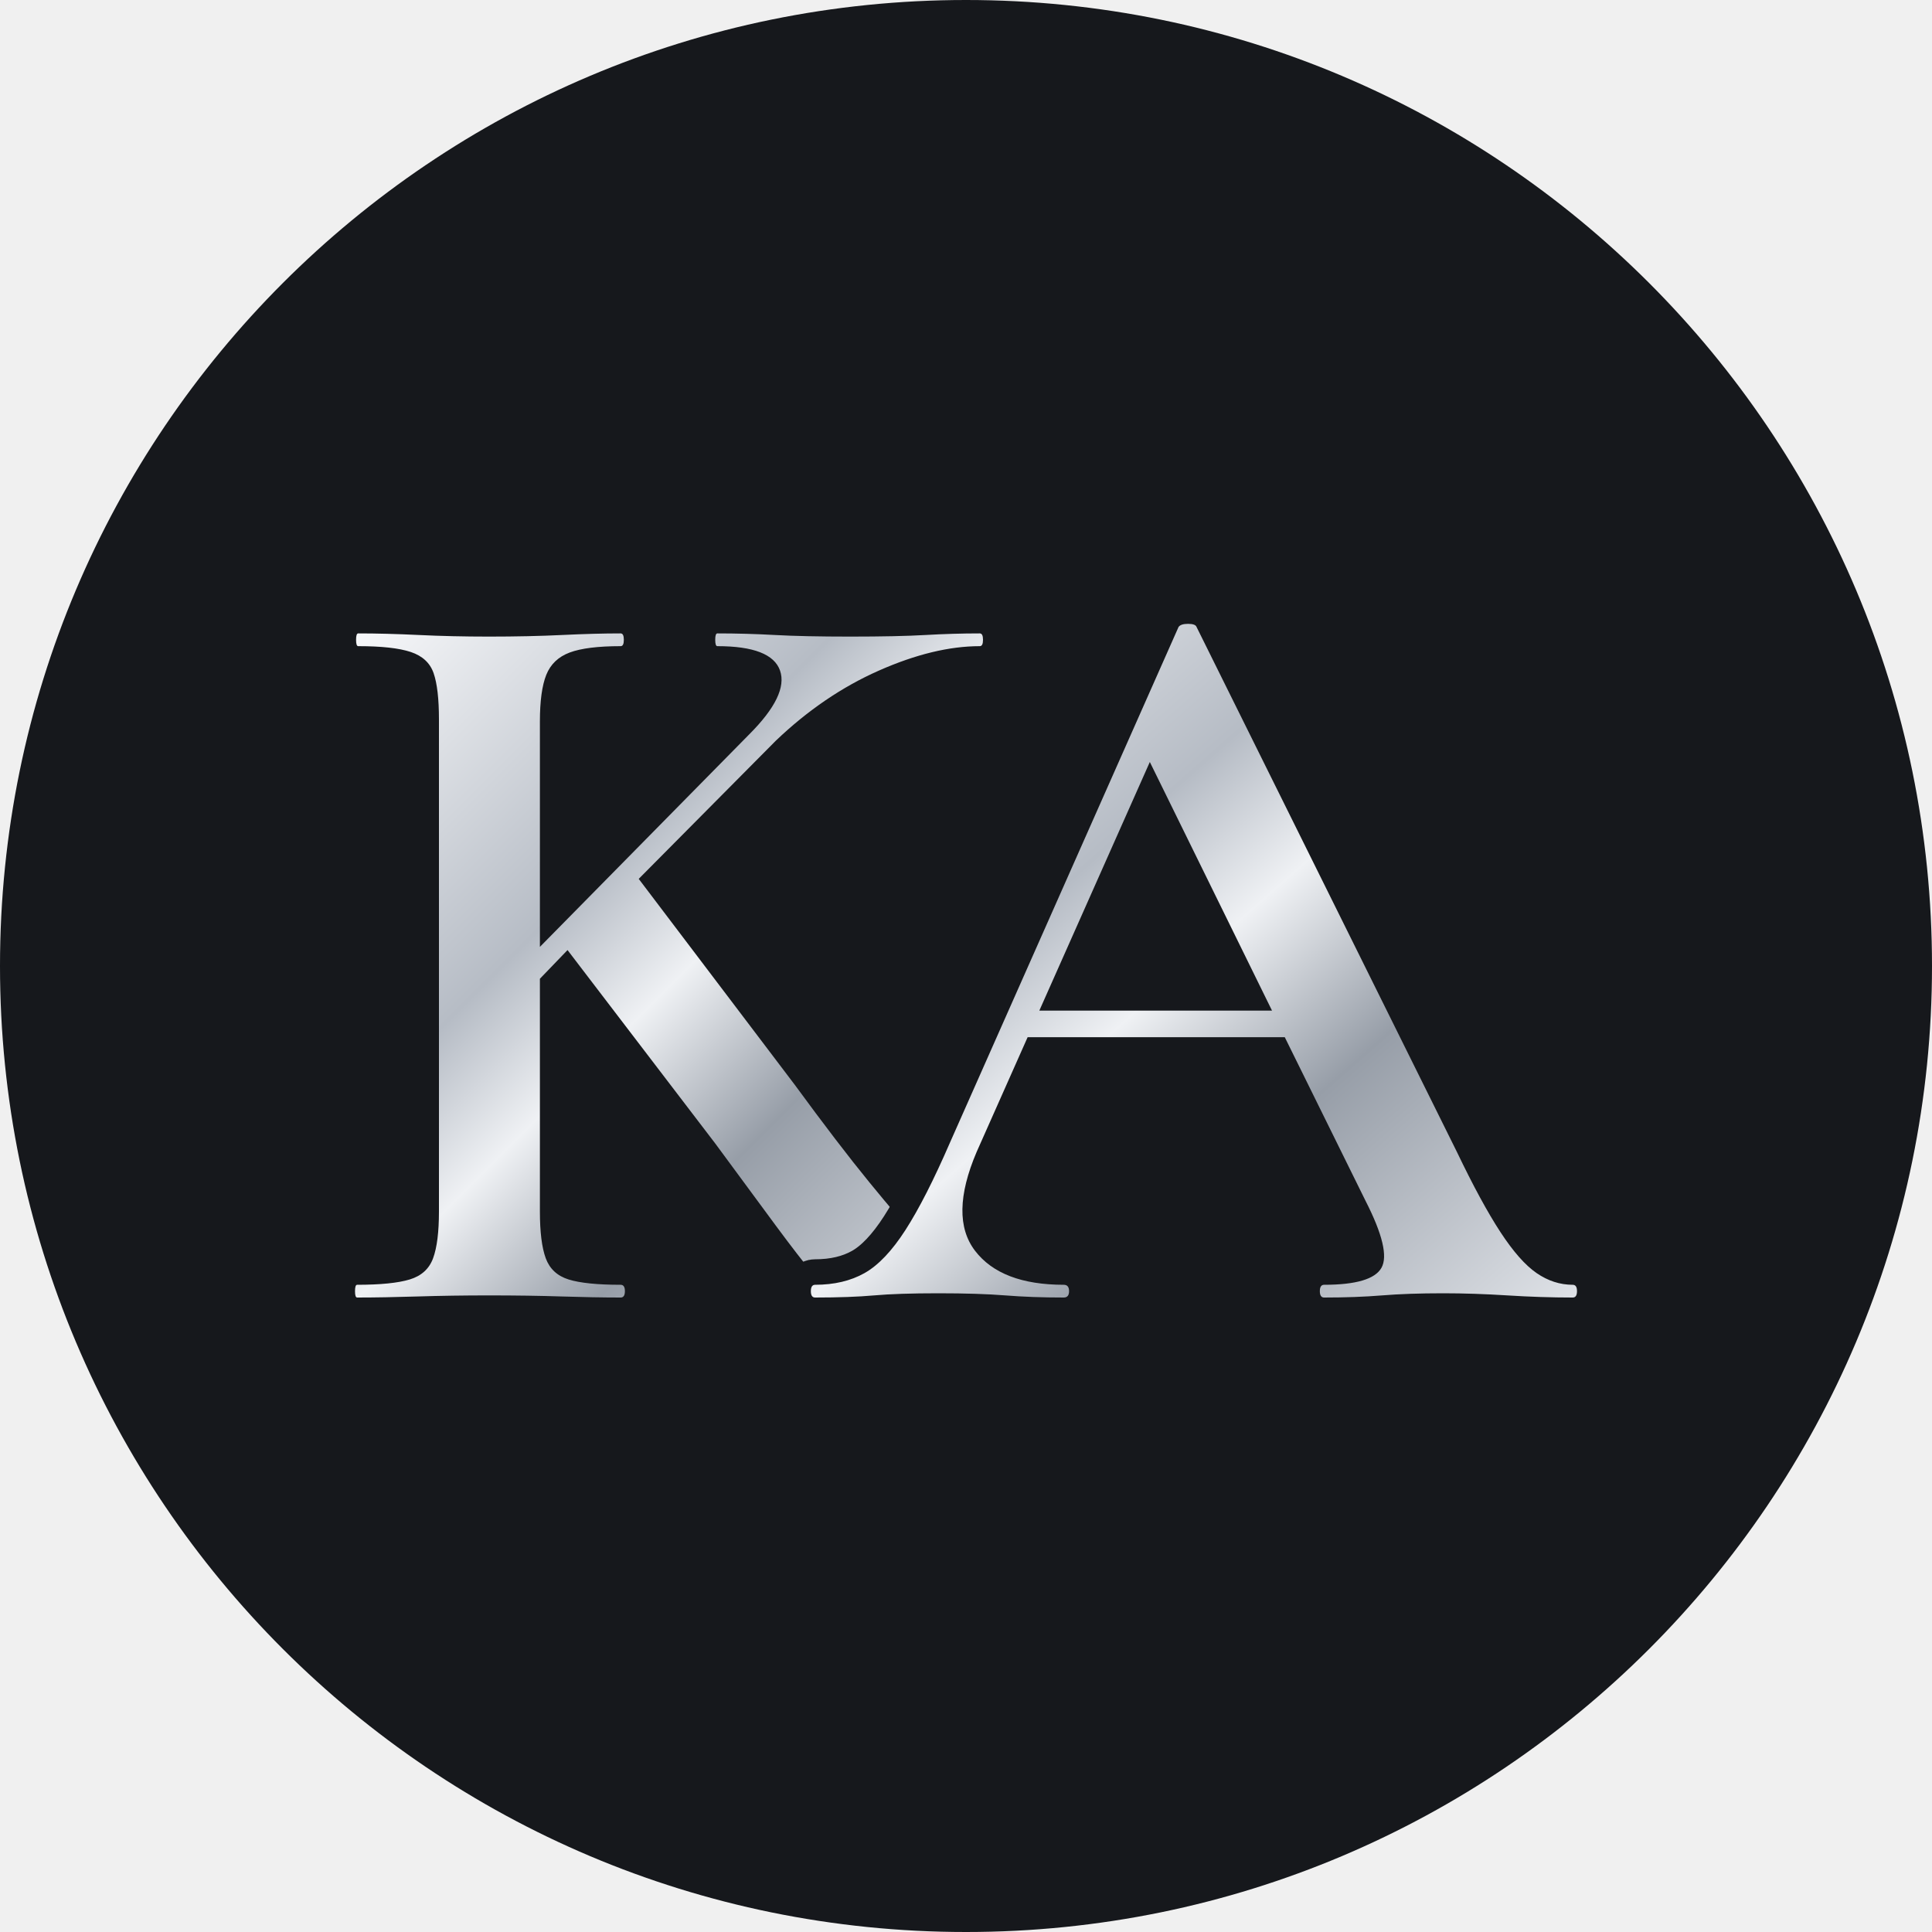
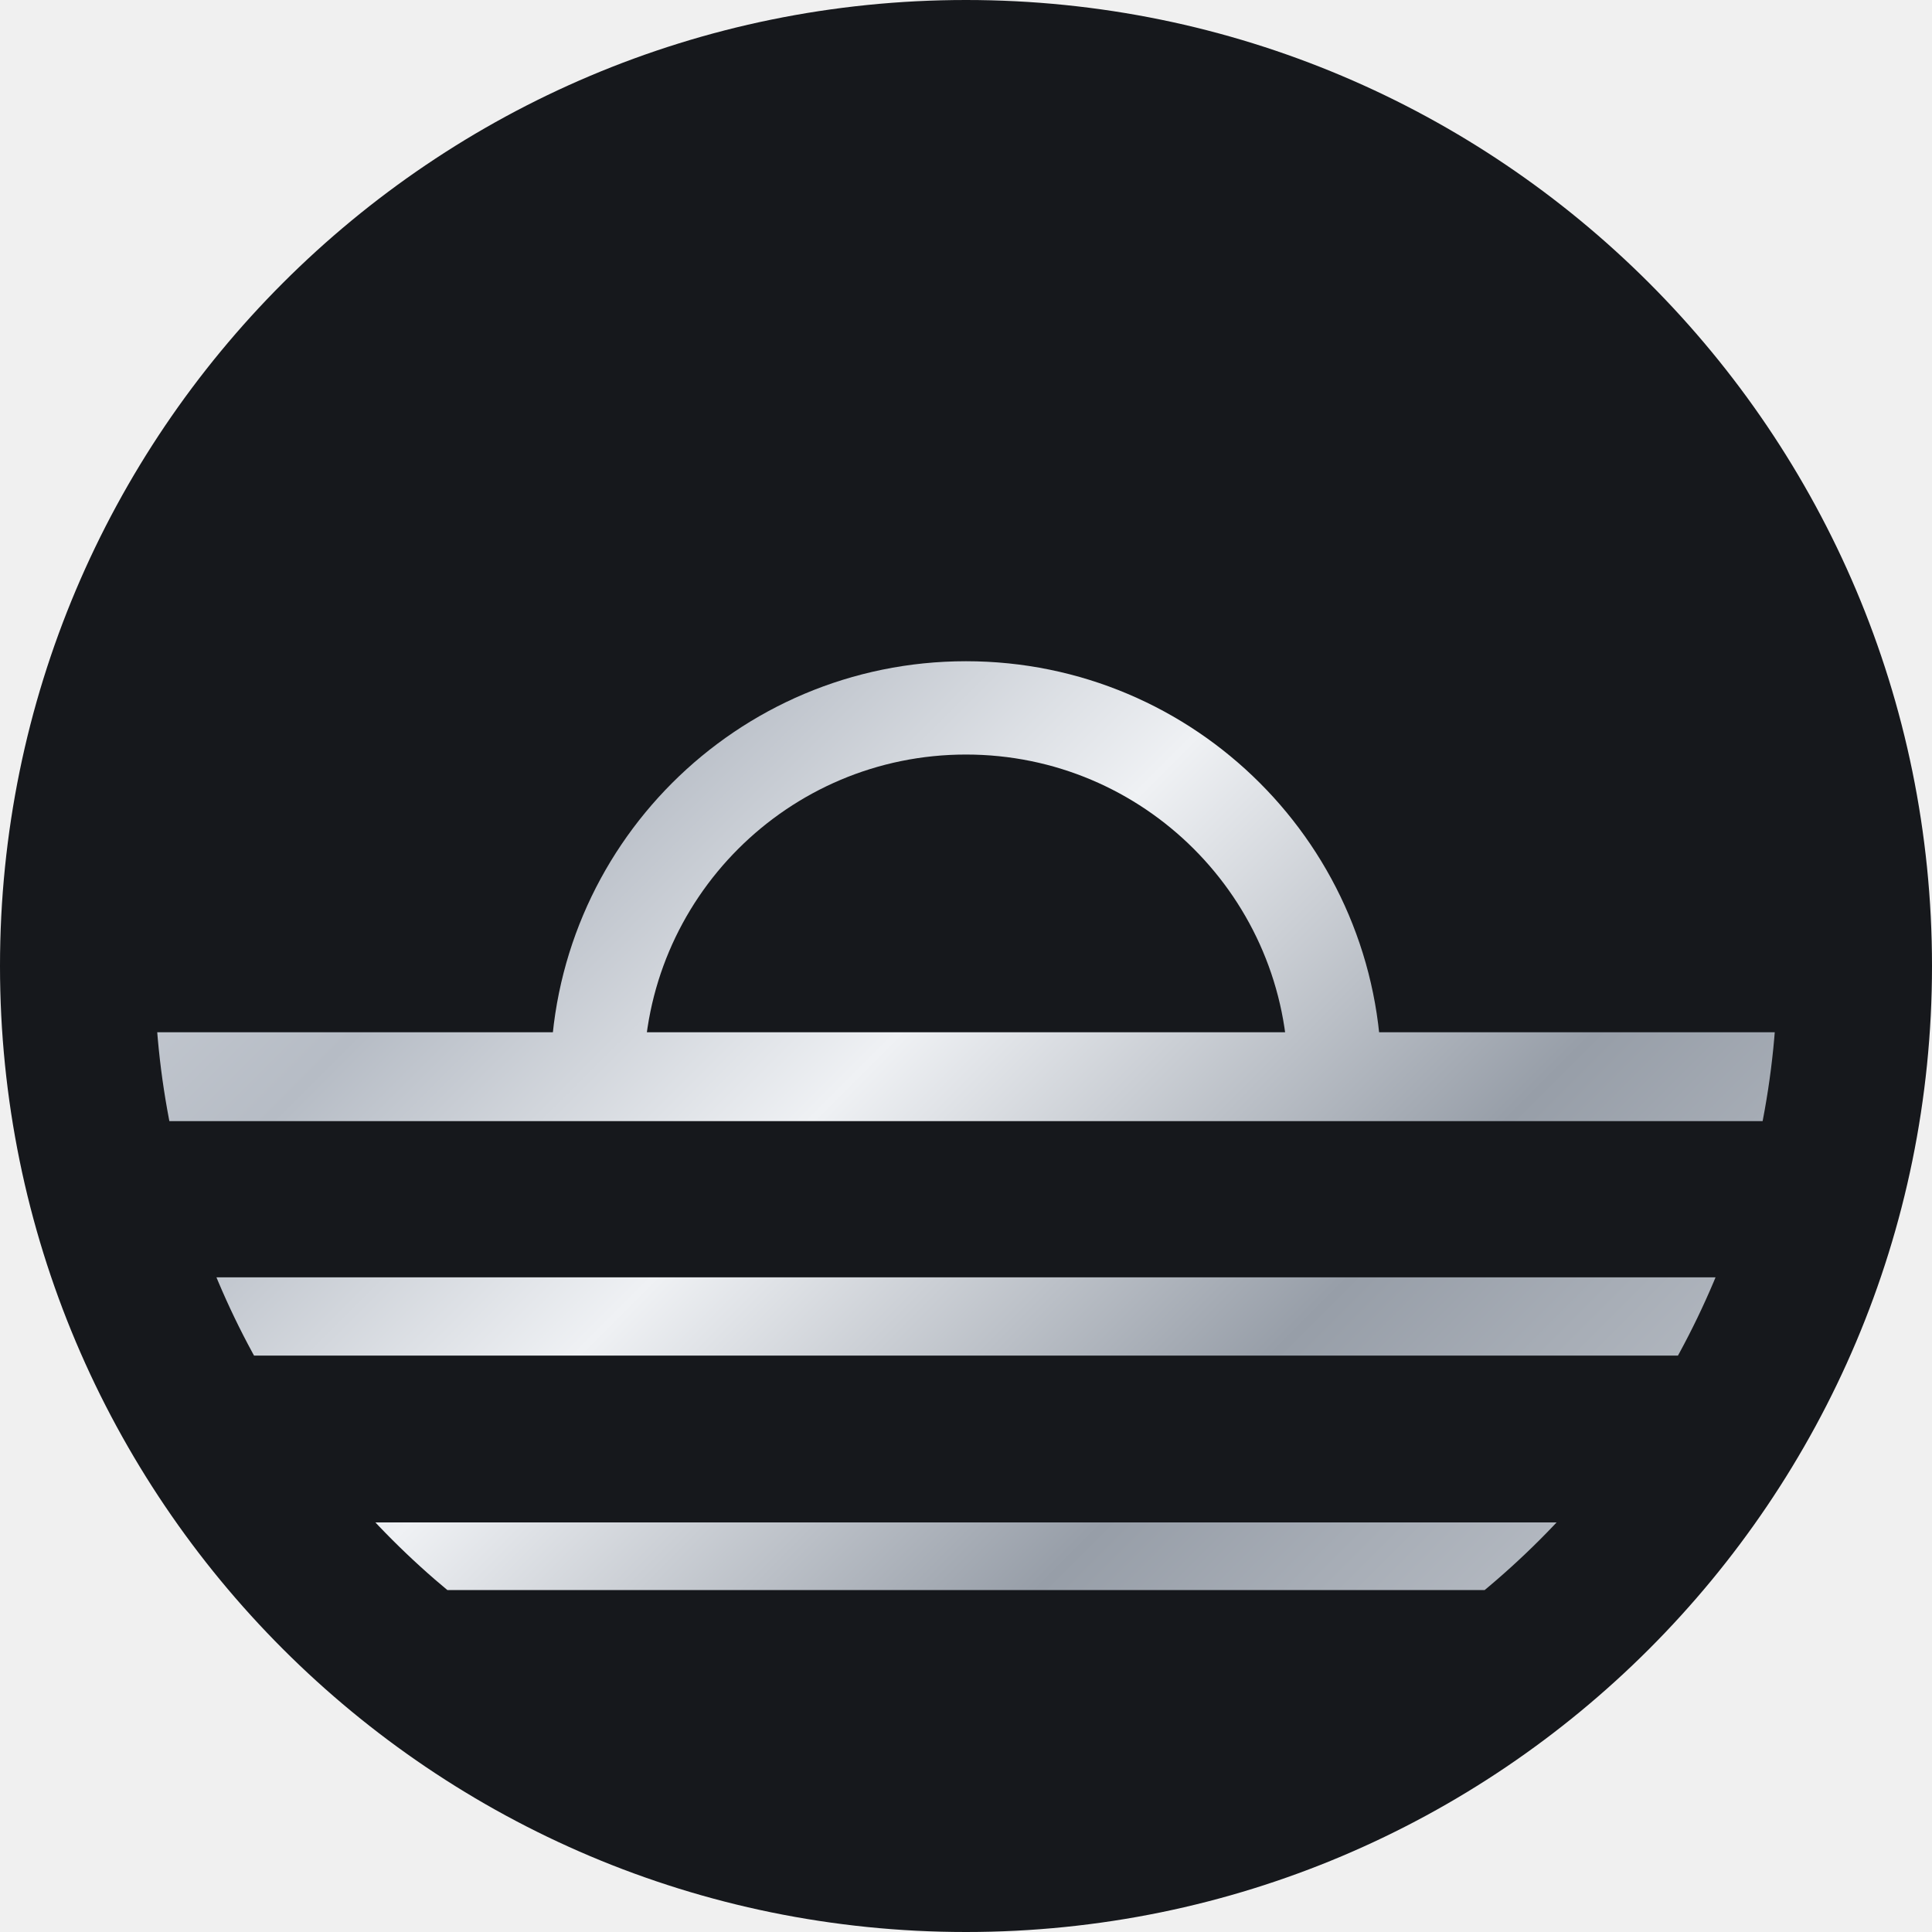
- <svg xmlns="http://www.w3.org/2000/svg" viewBox="0 0 100 100" width="100" height="100" role="img" aria-label="Karla Digital">
+ <svg xmlns="http://www.w3.org/2000/svg" viewBox="0 0 100 100" width="100" height="100" role="img" aria-label="Digital Terra">
  <defs>
-     <linearGradient id="svf" x1="0" y1="0" x2="1" y2="1">
+     <linearGradient id="go" gradientUnits="userSpaceOnUse" x1="0" y1="0" x2="100" y2="100">
      <stop offset="0" stop-color="#f7f8fa" />
      <stop offset=".36" stop-color="#b6bcc5" />
      <stop offset=".5" stop-color="#eff1f4" />
      <stop offset=".68" stop-color="#979ea8" />
      <stop offset="1" stop-color="#dfe2e7" />
    </linearGradient>
-     <mask id="mf" maskUnits="userSpaceOnUse">
-       <rect x="-60" y="-60" width="220" height="220" fill="#fff" />
-       <path d="M81.405 66.5Q81.625 66.5 81.625 66.83Q81.625 67.16 81.405 67.16Q79.755 67.16 78.022 67.05Q76.29 66.94 74.695 66.94Q72.88 66.94 71.532 67.05Q70.185 67.16 68.535 67.16Q68.315 67.16 68.315 66.83Q68.315 66.5 68.535 66.5Q71.01 66.5 71.505 65.62Q72.0 64.74 70.68 62.155L66.5 53.685H53.19L50.55 59.625Q49.12 62.98 50.468 64.74Q51.815 66.5 55.06 66.5Q55.335 66.5 55.335 66.83Q55.335 67.16 55.06 67.16Q53.41 67.16 52.035 67.05Q50.66 66.94 48.57 66.94Q46.48 66.94 45.242 67.05Q44.005 67.16 42.19 67.16Q41.97 67.16 41.97 66.83Q41.97 66.5 42.19 66.5Q43.675 66.5 44.748 65.895Q45.82 65.29 46.865 63.667Q47.91 62.045 49.175 59.13L61.0 32.455Q61.11 32.29 61.495 32.29Q61.88 32.29 61.935 32.455L75.41 59.625Q76.675 62.265 77.665 63.777Q78.655 65.29 79.535 65.895Q80.415 66.5 81.405 66.5ZM65.84 52.31 59.515 39.44 53.795 52.31Z" fill="#000" stroke="#000" stroke-width="2.64" />
-     </mask>
+     <clipPath id="co">
+       <circle cx="50" cy="50" r="42" />
+     </clipPath>
  </defs>
-   <circle cx="50.0" cy="50.0" r="50.0" fill="#16181c" />
-   <path d="M22.72 62.705V37.24Q22.72 35.645 22.445 34.847Q22.17 34.05 21.262 33.747Q20.355 33.445 18.54 33.445Q18.43 33.445 18.43 33.115Q18.43 32.785 18.54 32.785Q19.97 32.785 21.675 32.867Q23.38 32.95 25.305 32.95Q27.395 32.95 29.1 32.867Q30.805 32.785 32.125 32.785Q32.29 32.785 32.29 33.115Q32.29 33.445 32.125 33.445Q30.365 33.445 29.485 33.775Q28.605 34.105 28.275 34.93Q27.945 35.755 27.945 37.35V49.01L38.78 38.01Q40.815 35.975 40.375 34.71Q39.935 33.445 37.13 33.445Q37.02 33.445 37.02 33.115Q37.02 32.785 37.13 32.785Q38.615 32.785 40.1 32.867Q41.585 32.95 44.005 32.95Q46.48 32.95 47.91 32.867Q49.34 32.785 50.715 32.785Q50.88 32.785 50.88 33.115Q50.88 33.445 50.715 33.445Q48.35 33.445 45.49 34.71Q42.63 35.975 40.155 38.34L33.06 45.49L41.145 56.16Q43.4 59.24 44.995 61.192Q46.59 63.145 47.635 64.272Q48.68 65.4 49.505 65.867Q50.33 66.335 51.1 66.417Q51.87 66.5 52.805 66.5Q52.97 66.5 52.97 66.83Q52.97 67.16 52.805 67.16H46.645Q45.93 67.16 45.435 67.215Q44.94 67.27 44.555 67.27Q43.785 67.27 43.263 66.995Q42.74 66.72 42.053 65.895Q41.365 65.07 40.183 63.475Q39.0 61.88 37.02 59.185L29.375 49.175L27.945 50.66V62.705Q27.945 64.3 28.247 65.125Q28.55 65.95 29.43 66.225Q30.31 66.5 32.125 66.5Q32.345 66.5 32.345 66.83Q32.345 67.16 32.125 67.16Q30.75 67.16 29.072 67.105Q27.395 67.05 25.305 67.05Q23.38 67.05 21.62 67.105Q19.86 67.16 18.485 67.16Q18.375 67.16 18.375 66.83Q18.375 66.5 18.485 66.5Q20.3 66.5 21.207 66.225Q22.115 65.95 22.417 65.125Q22.72 64.3 22.72 62.705Z" fill="url(#svf)" mask="url(#mf)" />
-   <path d="M81.405 66.5Q81.625 66.5 81.625 66.83Q81.625 67.16 81.405 67.16Q79.755 67.16 78.022 67.05Q76.29 66.94 74.695 66.94Q72.88 66.94 71.532 67.05Q70.185 67.16 68.535 67.16Q68.315 67.16 68.315 66.83Q68.315 66.5 68.535 66.5Q71.01 66.5 71.505 65.62Q72.0 64.74 70.68 62.155L66.5 53.685H53.19L50.55 59.625Q49.12 62.98 50.468 64.74Q51.815 66.5 55.06 66.5Q55.335 66.5 55.335 66.83Q55.335 67.16 55.06 67.16Q53.41 67.16 52.035 67.05Q50.66 66.94 48.57 66.94Q46.48 66.94 45.242 67.05Q44.005 67.16 42.19 67.16Q41.97 67.16 41.97 66.83Q41.97 66.5 42.19 66.5Q43.675 66.5 44.748 65.895Q45.82 65.29 46.865 63.667Q47.91 62.045 49.175 59.13L61.0 32.455Q61.11 32.29 61.495 32.29Q61.88 32.29 61.935 32.455L75.41 59.625Q76.675 62.265 77.665 63.777Q78.655 65.29 79.535 65.895Q80.415 66.5 81.405 66.5ZM65.84 52.31 59.515 39.44 53.795 52.31Z" fill="url(#svf)" />
+   <g transform="translate(0.00 0.00) scale(1)">
+     <circle cx="50" cy="50" r="50" fill="#16181c" />
+     <g clip-path="url(#co)">
+       <path d="M30.91 55.73 A19.09 19.09 0 0 1 69.09 55.73" fill="none" stroke="url(#go)" stroke-width="4.83" />
+       <line x1="0" y1="55.73" x2="100" y2="55.73" stroke="url(#go)" stroke-width="4.60" />
+       <line x1="0" y1="68.14" x2="100" y2="68.14" stroke="url(#go)" stroke-width="4.05" />
+       <line x1="0" y1="80.55" x2="100" y2="80.55" stroke="url(#go)" stroke-width="3.50" />
+     </g>
+   </g>
</svg>
